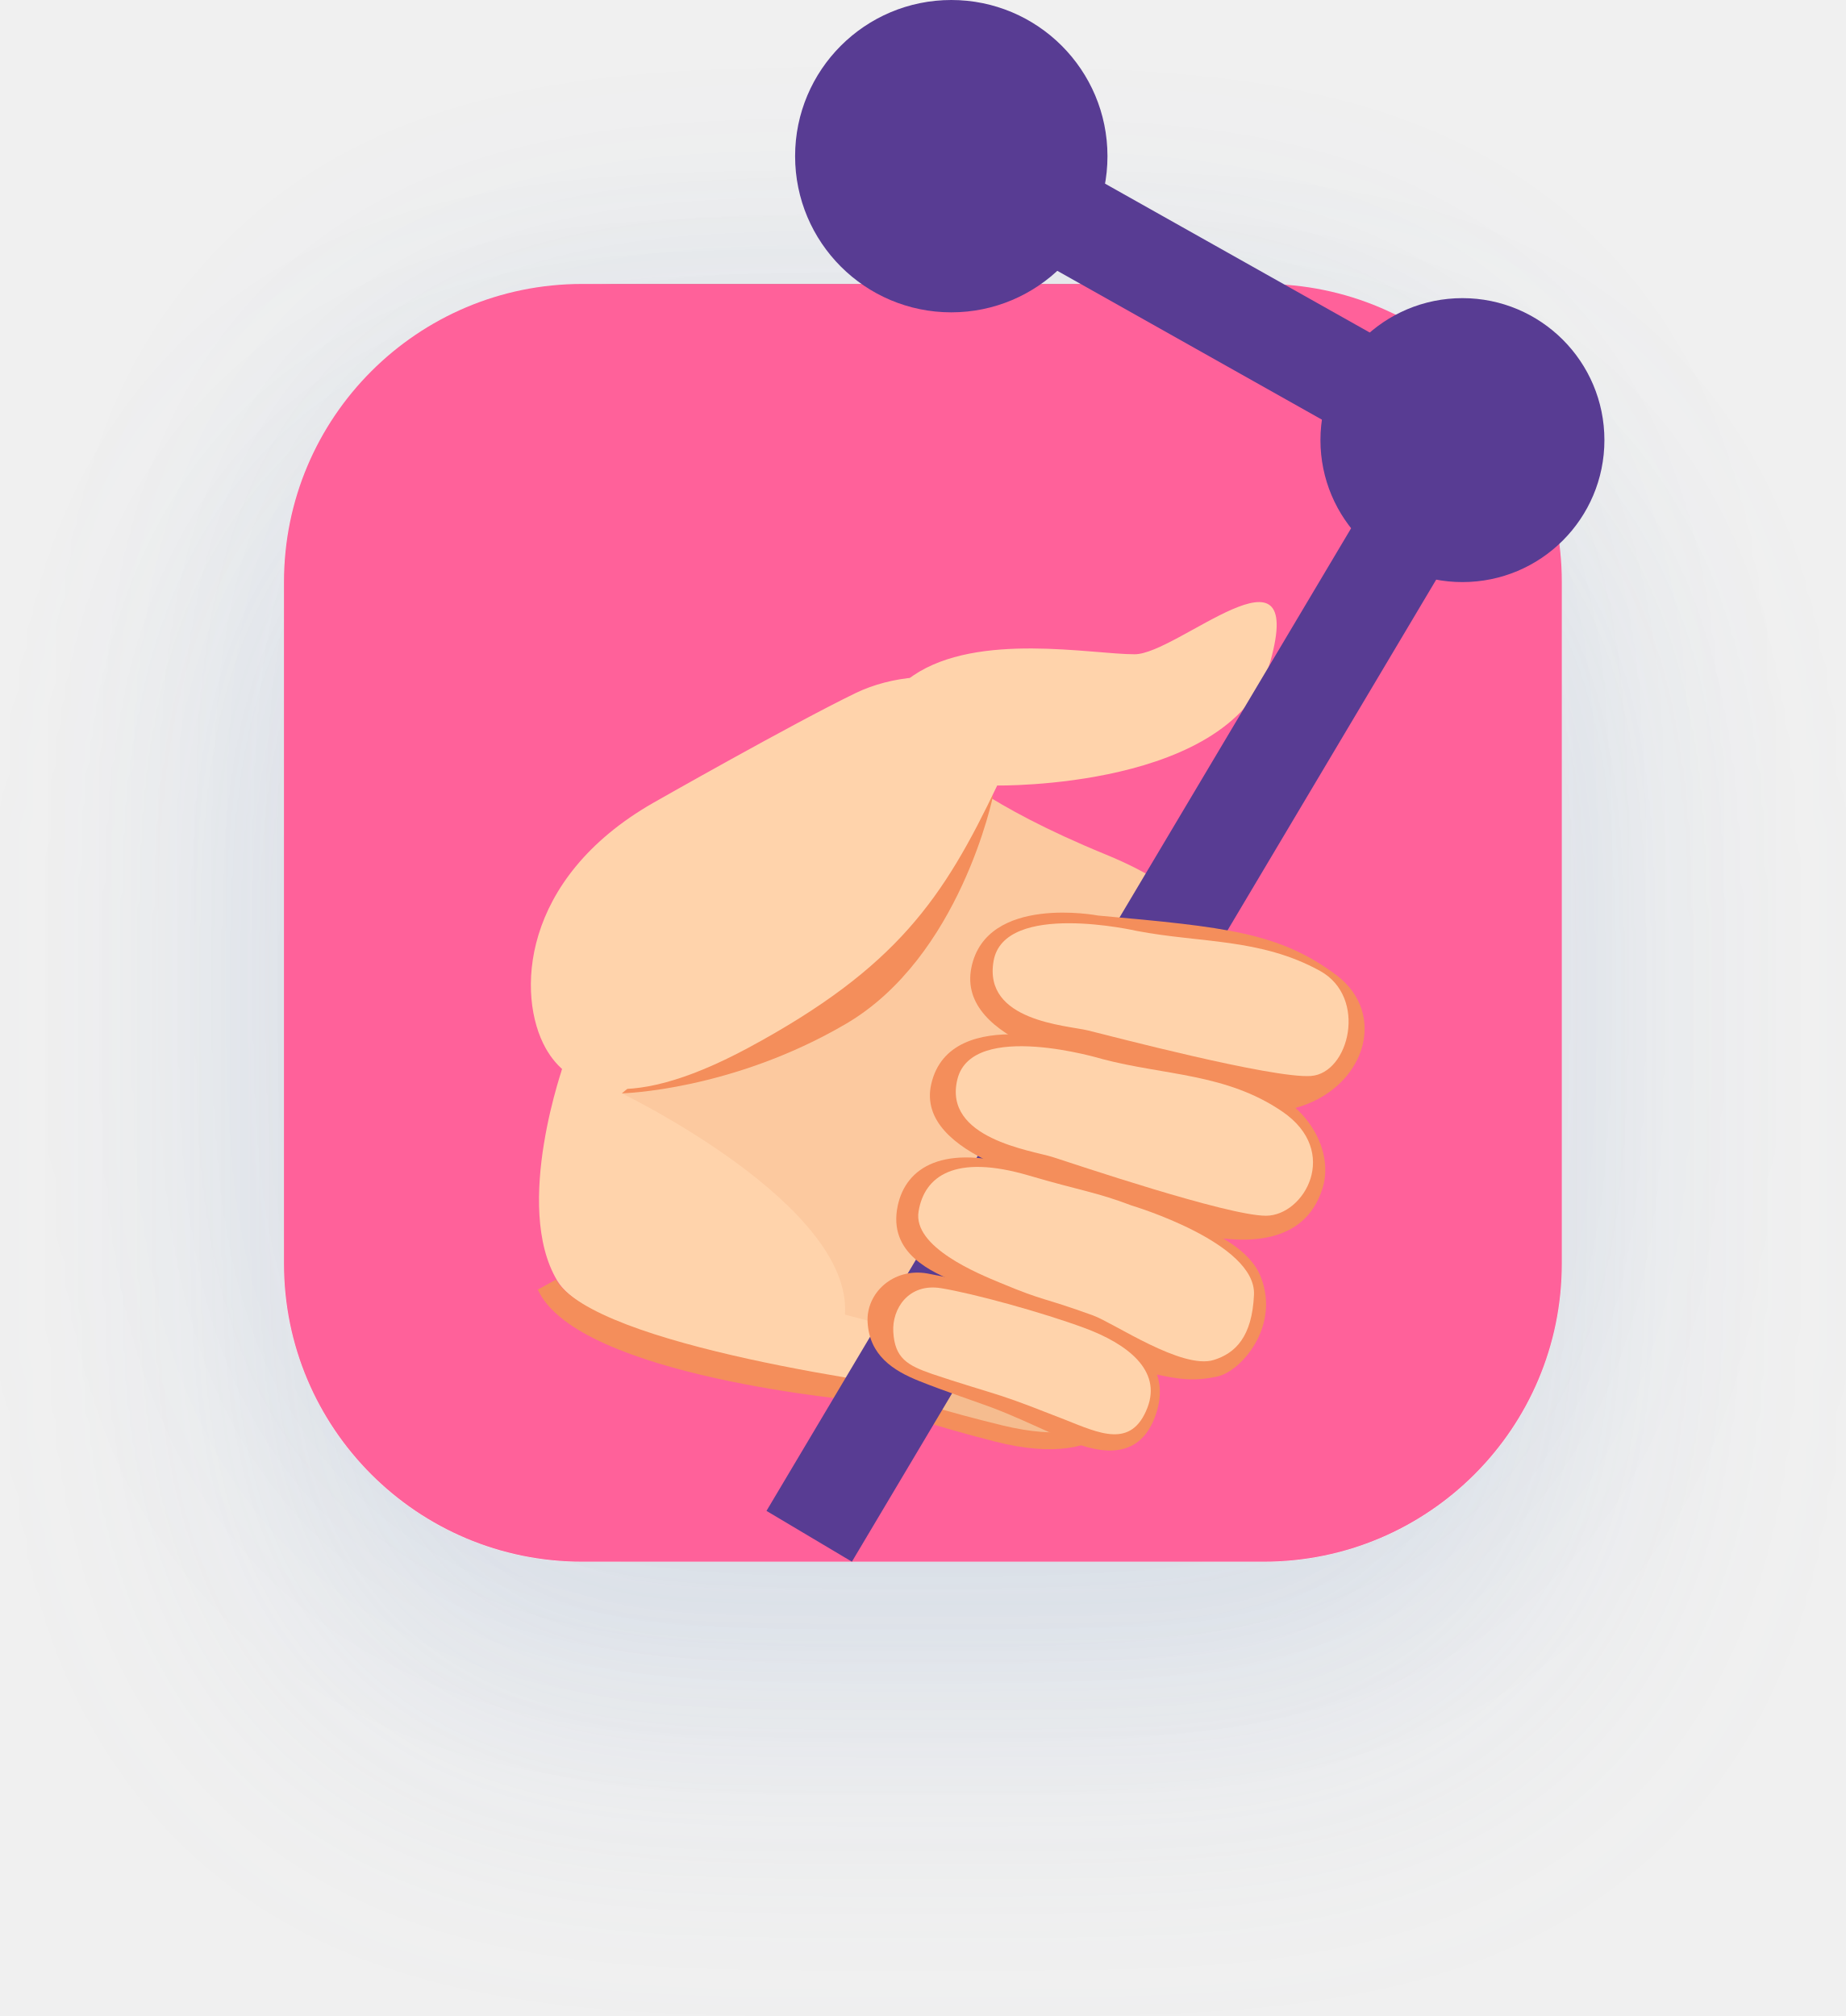
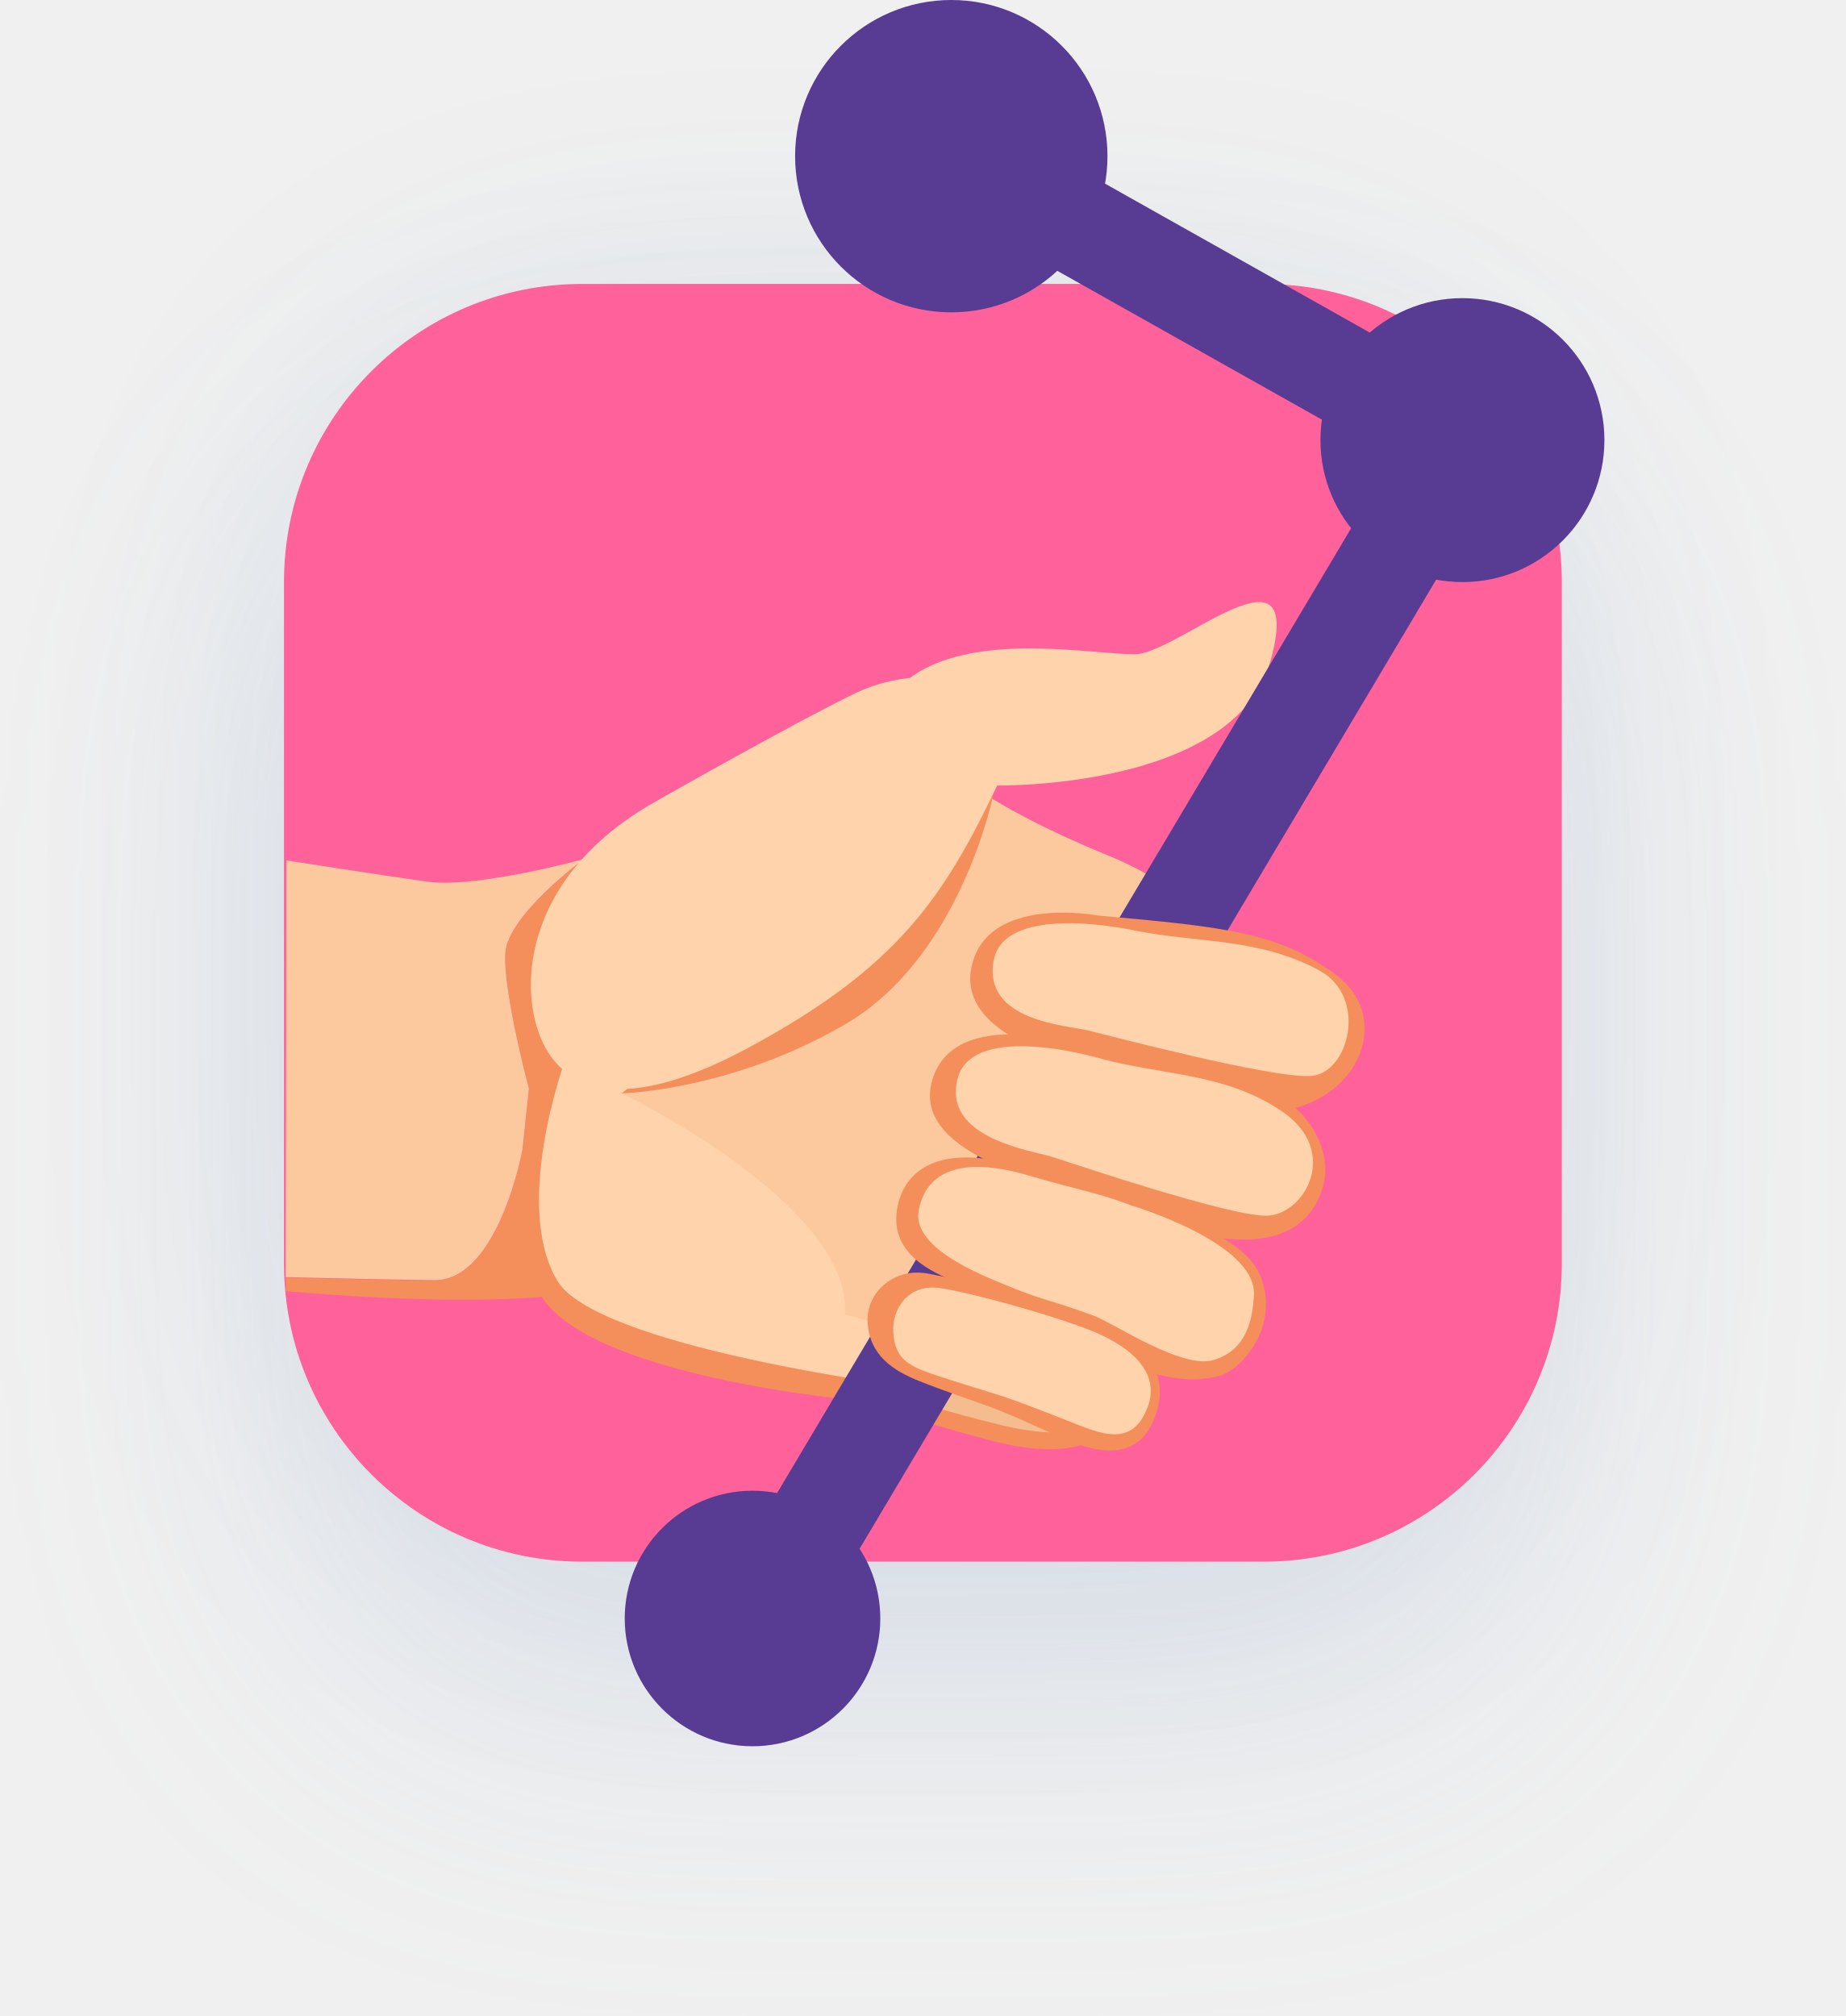
<svg xmlns="http://www.w3.org/2000/svg" width="130" height="142" viewBox="0 0 130 142" fill="none">
-   <g filter="url(#filter0_d_7028_292)">
+   <g filter="url(#filter0_d_7031_315)">
    <rect x="105.711" y="20" width="83" height="83" rx="21" transform="rotate(90 105.711 20)" fill="white" />
    <rect x="104.711" y="21" width="81" height="81" rx="20" transform="rotate(90 104.711 21)" stroke="#7FC6A6" stroke-width="2" />
  </g>
-   <path d="M50.666 43.95C50.604 43.985 50.554 44.039 50.523 44.104C50.493 44.169 50.483 44.242 50.496 44.313L51.25 48.446C49.783 49.79 48.546 51.365 47.586 53.108L43.395 53.356C43.323 53.36 43.254 53.387 43.198 53.432C43.142 53.477 43.102 53.538 43.082 53.608L41.724 58.461C41.704 58.53 41.707 58.603 41.731 58.671C41.756 58.738 41.801 58.796 41.86 58.837L45.313 61.226C45.228 63.214 45.468 65.202 46.023 67.112L43.233 70.254C43.185 70.307 43.155 70.374 43.148 70.446C43.14 70.517 43.155 70.589 43.19 70.652L45.661 75.044C45.696 75.107 45.75 75.157 45.815 75.188C45.88 75.218 45.953 75.228 46.024 75.215L50.157 74.461C51.502 75.928 53.076 77.165 54.819 78.125L55.067 82.316C55.071 82.388 55.098 82.457 55.143 82.513C55.188 82.569 55.249 82.609 55.319 82.629L60.172 83.987C60.241 84.007 60.314 84.004 60.382 83.979C60.45 83.955 60.508 83.91 60.548 83.851L62.937 80.398C64.925 80.483 66.913 80.244 68.824 79.689L71.965 82.479C72.019 82.527 72.086 82.557 72.157 82.564C72.229 82.572 72.301 82.557 72.363 82.522L76.756 80.051C76.818 80.016 76.868 79.962 76.899 79.897C76.93 79.832 76.939 79.759 76.926 79.688L76.172 75.555C77.639 74.21 78.877 72.635 79.836 70.892L84.028 70.644C84.099 70.64 84.168 70.613 84.224 70.568C84.28 70.523 84.32 70.462 84.339 70.392L85.698 65.539C85.718 65.47 85.715 65.397 85.69 65.329C85.666 65.262 85.621 65.203 85.562 65.162L82.11 62.774C82.195 60.786 81.955 58.798 81.4 56.887L84.191 53.746C84.238 53.693 84.268 53.625 84.276 53.554C84.283 53.482 84.269 53.41 84.234 53.348L81.763 48.956C81.727 48.893 81.673 48.843 81.608 48.812C81.543 48.782 81.471 48.772 81.4 48.785L77.266 49.538C75.922 48.072 74.347 46.834 72.604 45.875L72.356 41.683C72.352 41.612 72.326 41.543 72.281 41.487C72.235 41.431 72.174 41.391 72.105 41.371L67.252 40.013C67.183 39.993 67.109 39.996 67.041 40.02C66.974 40.045 66.916 40.09 66.875 40.149L64.487 43.601C62.498 43.516 60.51 43.756 58.599 44.312L55.457 41.522C55.404 41.474 55.337 41.444 55.265 41.437C55.194 41.429 55.122 41.444 55.059 41.479L50.666 43.95Z" fill="url(#paint0_linear_7028_292)" />
+   <path d="M50.666 43.95C50.604 43.985 50.554 44.039 50.523 44.104C50.493 44.169 50.483 44.242 50.496 44.313L51.25 48.446C49.783 49.79 48.546 51.365 47.586 53.108L43.395 53.356C43.323 53.36 43.254 53.387 43.198 53.432C43.142 53.477 43.102 53.538 43.082 53.608L41.724 58.461C41.704 58.53 41.707 58.603 41.731 58.671C41.756 58.738 41.801 58.796 41.86 58.837L45.313 61.226C45.228 63.214 45.468 65.202 46.023 67.112L43.233 70.254C43.185 70.307 43.155 70.374 43.148 70.446C43.14 70.517 43.155 70.589 43.19 70.652L45.661 75.044C45.696 75.107 45.75 75.157 45.815 75.188C45.88 75.218 45.953 75.228 46.024 75.215L50.157 74.461C51.502 75.928 53.076 77.165 54.819 78.125L55.067 82.316C55.071 82.388 55.098 82.457 55.143 82.513C55.188 82.569 55.249 82.609 55.319 82.629L60.172 83.987C60.241 84.007 60.314 84.004 60.382 83.979C60.45 83.955 60.508 83.91 60.548 83.851L62.937 80.398C64.925 80.483 66.913 80.244 68.824 79.689L71.965 82.479C72.019 82.527 72.086 82.557 72.157 82.564C72.229 82.572 72.301 82.557 72.363 82.522L76.756 80.051C76.818 80.016 76.868 79.962 76.899 79.897C76.93 79.832 76.939 79.759 76.926 79.688L76.172 75.555C77.639 74.21 78.877 72.635 79.836 70.892L84.028 70.644C84.099 70.64 84.168 70.613 84.224 70.568C84.28 70.523 84.32 70.462 84.339 70.392L85.698 65.539C85.718 65.47 85.715 65.397 85.69 65.329C85.666 65.262 85.621 65.203 85.562 65.162L82.11 62.774C82.195 60.786 81.955 58.798 81.4 56.887L84.191 53.746C84.238 53.693 84.268 53.625 84.276 53.554C84.283 53.482 84.269 53.41 84.234 53.348L81.763 48.956C81.727 48.893 81.673 48.843 81.608 48.812C81.543 48.782 81.471 48.772 81.4 48.785L77.266 49.538C75.922 48.072 74.347 46.834 72.604 45.875L72.356 41.683C72.352 41.612 72.326 41.543 72.281 41.487C72.235 41.431 72.174 41.391 72.105 41.371L67.252 40.013C67.183 39.993 67.109 39.996 67.041 40.02C66.974 40.045 66.916 40.09 66.875 40.149L64.487 43.601C62.498 43.516 60.51 43.756 58.599 44.312L55.457 41.522C55.404 41.474 55.337 41.444 55.265 41.437C55.194 41.429 55.122 41.444 55.059 41.479L50.666 43.95Z" fill="url(#paint0_linear_7031_315)" />
  <path d="M58.508 61.091C58.949 58.556 61.198 56.653 63.846 56.721C64.539 56.738 65.222 56.892 65.856 57.174C66.49 57.456 67.061 57.86 67.539 58.363C68.016 58.865 68.39 59.457 68.639 60.105C68.888 60.752 69.006 61.442 68.989 62.135C68.914 65.046 66.485 67.352 63.574 67.277C62.881 67.259 62.198 67.105 61.565 66.823C60.931 66.541 60.359 66.138 59.882 65.635C59.404 65.132 59.03 64.54 58.782 63.893C58.533 63.246 58.414 62.556 58.432 61.863C58.438 61.604 58.464 61.346 58.508 61.091ZM67.252 62.621C67.282 62.446 67.3 62.269 67.304 62.09C67.32 61.616 67.242 61.144 67.075 60.7C66.907 60.255 66.653 59.849 66.328 59.504C66.002 59.158 65.612 58.881 65.178 58.687C64.745 58.493 64.278 58.387 63.803 58.375C63.329 58.363 62.857 58.445 62.414 58.616C61.971 58.787 61.567 59.044 61.224 59.373C60.881 59.701 60.607 60.093 60.417 60.528C60.227 60.963 60.124 61.431 60.116 61.906C60.097 62.811 60.419 63.69 61.019 64.367C61.619 65.045 62.453 65.471 63.353 65.561C64.254 65.652 65.156 65.399 65.878 64.854C66.601 64.309 67.092 63.512 67.252 62.621L67.252 62.621Z" fill="white" />
  <circle cx="63.711" cy="62" r="5" transform="rotate(90 63.7109 62)" fill="white" />
-   <g filter="url(#filter1_d_7028_292)">
+   <g filter="url(#filter1_d_7031_315)">
    <rect x="110" y="20" width="90" height="90" rx="21" transform="rotate(90 110 20)" fill="#FF619A" />
  </g>
+   <path d="M43.098 81.836C42.912 86.595 41.943 90.263 39.416 90.273L42.969 75.251L43.121 74.607L42.587 70.822L41.136 60.524C41.136 60.524 35.773 64.452 35.6 67.136C35.428 69.821 37.261 76.693 37.261 76.693L36.804 81.007C36.804 81.007 35.112 90.179 30.64 90.187C30.428 90.186 30.231 90.191 30.044 90.198C24.788 90.109 20.13 89.986 20.13 89.986L20.127 90.937C20.127 90.937 31.755 92.085 39.41 91.236C42.036 90.931 42.969 86.868 43.098 81.836Z" fill="#F48E5B" />
+   <path d="M41.123 60.527L42.574 70.825C41.992 65.186 41.123 60.527 41.123 60.527Z" fill="#F5BC8F" />
+   <path d="M39.412 90.268C41.934 90.264 42.911 86.593 43.094 81.831C43.163 79.635 43.12 77.437 42.965 75.246L39.412 90.268Z" fill="#F5BC8F" />
+   <path d="M30.631 90.17C35.114 90.163 36.795 80.99 36.795 80.99L37.252 76.676C37.252 76.676 35.418 69.803 35.592 67.12C35.766 64.437 41.127 60.508 41.127 60.508C41.127 60.508 33.586 62.594 30.065 62.098C26.544 61.603 20.172 60.603 20.172 60.603L20.169 61.554L20.142 78.785L20.123 89.954C20.123 89.954 24.781 90.076 30.037 90.166C30.226 90.17 30.422 90.164 30.631 90.17Z" fill="#FCC99F" />
  <path d="M38.229 85.884L41.167 63.04C41.334 61.749 41.889 60.539 42.758 59.569C43.628 58.6 44.772 57.917 46.037 57.611L62.59 53.597C63.971 53.262 65.423 53.395 66.717 53.974C66.717 53.974 69.327 56.679 77.874 60.186C84.324 62.833 85.919 65.705 86.069 70.733L79.801 94.884C78.812 98.068 73.055 99.646 69.812 98.928L43.206 92.938C40.165 91.912 38.053 88.61 38.229 85.884Z" fill="#FCC99F" />
  <path d="M39.744 74.842C39.744 74.842 55.035 80.388 61.561 88.763C68.087 97.138 67.248 98.312 67.248 98.312C67.248 98.312 42.43 95.485 39.256 90.22C36.082 84.955 39.744 74.842 39.744 74.842Z" fill="#FFD3AB" />
  <path d="M68.362 59.859C68.362 59.859 60.949 70.069 56.904 73.071C52.858 76.073 43.795 77.013 43.795 77.013C43.795 77.013 60.053 84.851 59.51 92.597L65.49 94.17L72.893 85.712C72.893 85.712 76.071 78.727 75.027 72.045C73.967 65.304 68.362 59.859 68.362 59.859Z" fill="#FCC99F" />
  <path d="M69.94 56.061C69.94 56.061 67.629 67.413 59.57 72.122C51.512 76.832 43.795 77.013 43.795 77.013L68.821 56.34L69.94 56.061Z" fill="#F48E5B" />
  <path d="M46.012 56.548C46.012 56.548 55.754 51.002 60.28 48.809C65.234 46.418 73.98 47.482 70.222 55.352C66.464 63.222 63.208 68.15 52.691 73.811C43.621 78.685 39.94 76.517 38.434 73.835C36.383 70.178 36.611 61.93 46.012 56.548Z" fill="#FFD3AB" />
  <path d="M70.168 55.328C70.168 55.328 86.94 55.636 89.476 46.569C92.011 37.502 82.935 46.077 79.916 46.084C76.897 46.09 68.891 44.495 64.337 47.57C59.783 50.644 70.168 55.328 70.168 55.328Z" fill="#FFD3AB" />
  <path d="M79.516 82.995C79.459 82.998 79.403 83.007 79.348 83.023C79.281 83.045 79.278 83.076 79.331 83.112C79.449 83.051 79.519 83.02 79.519 83.02L79.516 82.995Z" fill="#D68265" />
  <path d="M75.938 90.379C75.607 90.371 75.464 90.422 75.647 90.577C75.723 90.633 75.806 90.679 75.895 90.712C75.95 90.624 75.983 90.576 75.983 90.576C75.983 90.576 75.96 90.505 75.938 90.379Z" fill="#D68265" />
  <path d="M37.879 90.836C40.661 96.986 60.792 98.693 60.792 98.693L65.046 99.473C65.046 99.473 67.303 98.361 67.332 98.172C63.081 97.637 41.991 94.841 39.151 90.135L37.879 90.836Z" fill="#F48E5B" />
  <path d="M73.022 99.092C73.022 99.092 69.354 98.793 67.41 98.44C66.161 98.213 65.481 99.388 65.481 99.388L72.635 99.963L73.022 99.092Z" fill="#D68265" />
  <path d="M79.685 98.486C79.685 98.486 78.712 103.747 70.072 101.536C61.431 99.326 60.635 98.221 60.635 98.221L72.387 95.378L79.685 98.486Z" fill="#F48E5B" />
  <path d="M79.904 97.783C79.904 97.783 78.753 102.386 70.593 100.398C62.433 98.409 60.917 97.251 60.917 97.251L72.779 94.857L79.904 97.783Z" fill="#F5BC8F" />
  <line x1="56.992" y1="108.211" x2="100.421" y2="35.211" stroke="#583C93" stroke-width="7" />
  <line x1="70.716" y1="12.95" x2="102.716" y2="30.95" stroke="#583C93" stroke-width="7" />
  <path d="M76.737 73.754C76.737 73.754 66.932 70.497 65.588 76.358C64.407 81.52 74.674 83.496 76.132 83.963C77.725 84.47 84.318 86.966 85.282 87.121C87.509 87.47 91.856 87.82 93.144 83.706C93.915 81.257 92.345 78.318 89.754 77.026C85.062 74.68 81.099 74.908 76.737 73.754Z" fill="#F48E5B" />
  <path d="M77.339 64.488C77.339 64.488 69.483 62.976 68.418 68.139C67.311 73.487 77.36 75.264 78.838 75.621C80.317 75.977 88.531 78.754 91.15 78.064C96.081 76.77 97.837 71.467 94.108 68.673C90.093 65.687 86.368 65.294 77.339 64.488Z" fill="#F48E5B" />
  <path d="M80.061 65.57C80.061 65.57 70.736 63.427 69.98 67.682C69.225 71.937 75.139 72.218 76.624 72.58C78.108 72.942 89.628 75.979 92.328 75.788C95.028 75.597 96.337 70.254 92.978 68.391C88.783 66.071 84.497 66.427 80.061 65.57Z" fill="#FFD3AB" />
  <path d="M79.309 84.996C79.309 84.996 87.292 86.162 88.789 89.918C90.19 93.435 87.395 96.607 85.727 96.96C83.498 97.433 82.443 96.966 79.865 96.501C77.462 96.062 77.241 93.844 76.39 93.523C72.428 92.03 70.835 91.827 67.325 90.307C65.729 89.615 62.498 88.329 63.23 84.918C63.807 82.222 66.444 80.5 72.028 82.209C75.904 83.387 76.606 83.93 79.309 84.996Z" fill="#F48E5B" />
  <path d="M81.445 99.512C82.514 96.172 79.928 94.265 76.767 92.928C73.605 91.591 67.739 90.132 65.325 89.701C62.91 89.271 60.989 91.083 61.106 93.134C61.238 95.45 62.871 96.53 64.747 97.278C66.545 97.998 68.855 98.764 69.852 99.141C71.273 99.678 72.504 100.252 74.592 101.195C77.178 102.366 80.284 103.137 81.445 99.512Z" fill="#F48E5B" />
  <path d="M80.808 99.169C81.848 96.507 79.365 94.64 76.372 93.535C73.379 92.431 68.554 91.104 66.274 90.735C63.994 90.366 62.82 92.175 62.915 93.814C63.021 95.666 63.897 96.172 65.671 96.784C67.374 97.364 69.561 98.007 70.502 98.314C71.845 98.753 73.011 99.221 74.983 99.988C77.427 100.956 79.682 102.057 80.808 99.169Z" fill="#FFD3AB" />
  <path d="M79.71 84.915C79.71 84.915 88.499 87.53 88.319 91.209C88.183 94.16 87.015 95.311 85.497 95.788C83.267 96.497 78.449 93.189 76.991 92.657C73.282 91.312 73.709 91.721 70.423 90.347C68.929 89.723 64.278 87.851 64.696 85.327C65.102 82.854 67.233 81.26 72.46 82.799C76.084 83.866 77.181 83.953 79.71 84.915Z" fill="#FFD3AB" />
  <path d="M77.633 74.595C77.633 74.595 68.481 71.817 67.433 76.009C66.385 80.201 72.686 81.035 74.141 81.499C75.596 81.964 86.459 85.638 89.164 85.632C91.869 85.626 94.434 81.112 90.321 78.299C86.368 75.592 82.001 75.752 77.633 74.595Z" fill="#FFD3AB" />
+   <circle cx="53" cy="114" r="7" fill="#583C93" stroke="#583C93" stroke-width="4" />
  <circle cx="103" cy="31" r="8" fill="#583C93" stroke="#583C93" stroke-width="4" />
  <circle cx="67" cy="11" r="9" fill="#583C93" stroke="#583C93" stroke-width="4" />
  <defs>
-     <filter id="filter0_d_7028_292" x="2.711" y="4" width="123" height="123" filterUnits="userSpaceOnUse" color-interpolation-filters="sRGB">
+     <filter id="filter0_d_7031_315" x="2.711" y="4" width="123" height="123" filterUnits="userSpaceOnUse" color-interpolation-filters="sRGB">
      <feFlood flood-opacity="0" result="BackgroundImageFix" />
      <feColorMatrix in="SourceAlpha" type="matrix" values="0 0 0 0 0 0 0 0 0 0 0 0 0 0 0 0 0 0 127 0" result="hardAlpha" />
      <feOffset dy="4" />
      <feGaussianBlur stdDeviation="10" />
      <feComposite in2="hardAlpha" operator="out" />
      <feColorMatrix type="matrix" values="0 0 0 0 0.055 0 0 0 0 0.268 0 0 0 0 0.596 0 0 0 0.12 0" />
-       <feBlend mode="normal" in2="BackgroundImageFix" result="effect1_dropShadow_7028_292" />
-       <feBlend mode="normal" in="SourceGraphic" in2="effect1_dropShadow_7028_292" result="shape" />
+       <feBlend mode="normal" in2="BackgroundImageFix" result="effect1_dropShadow_7031_315" />
+       <feBlend mode="normal" in="SourceGraphic" in2="effect1_dropShadow_7031_315" result="shape" />
    </filter>
-     <filter id="filter1_d_7028_292" x="0" y="12" width="130" height="130" filterUnits="userSpaceOnUse" color-interpolation-filters="sRGB">
+     <filter id="filter1_d_7031_315" x="0" y="12" width="130" height="130" filterUnits="userSpaceOnUse" color-interpolation-filters="sRGB">
      <feFlood flood-opacity="0" result="BackgroundImageFix" />
      <feColorMatrix in="SourceAlpha" type="matrix" values="0 0 0 0 0 0 0 0 0 0 0 0 0 0 0 0 0 0 127 0" result="hardAlpha" />
      <feOffset dy="12" />
      <feGaussianBlur stdDeviation="10" />
      <feComposite in2="hardAlpha" operator="out" />
      <feColorMatrix type="matrix" values="0 0 0 0 0.552 0 0 0 0 0.653 0 0 0 0 0.808 0 0 0 0.15 0" />
-       <feBlend mode="normal" in2="BackgroundImageFix" result="effect1_dropShadow_7028_292" />
-       <feBlend mode="normal" in="SourceGraphic" in2="effect1_dropShadow_7028_292" result="shape" />
+       <feBlend mode="normal" in2="BackgroundImageFix" result="effect1_dropShadow_7031_315" />
+       <feBlend mode="normal" in="SourceGraphic" in2="effect1_dropShadow_7031_315" result="shape" />
    </filter>
-     <linearGradient id="paint0_linear_7028_292" x1="80.74" y1="47.48" x2="43.52" y2="79.216" gradientUnits="userSpaceOnUse">
+     <linearGradient id="paint0_linear_7031_315" x1="80.74" y1="47.48" x2="43.52" y2="79.216" gradientUnits="userSpaceOnUse">
      <stop stop-color="#3B956C" />
      <stop offset="1" stop-color="#63AF8D" />
    </linearGradient>
  </defs>
</svg>
